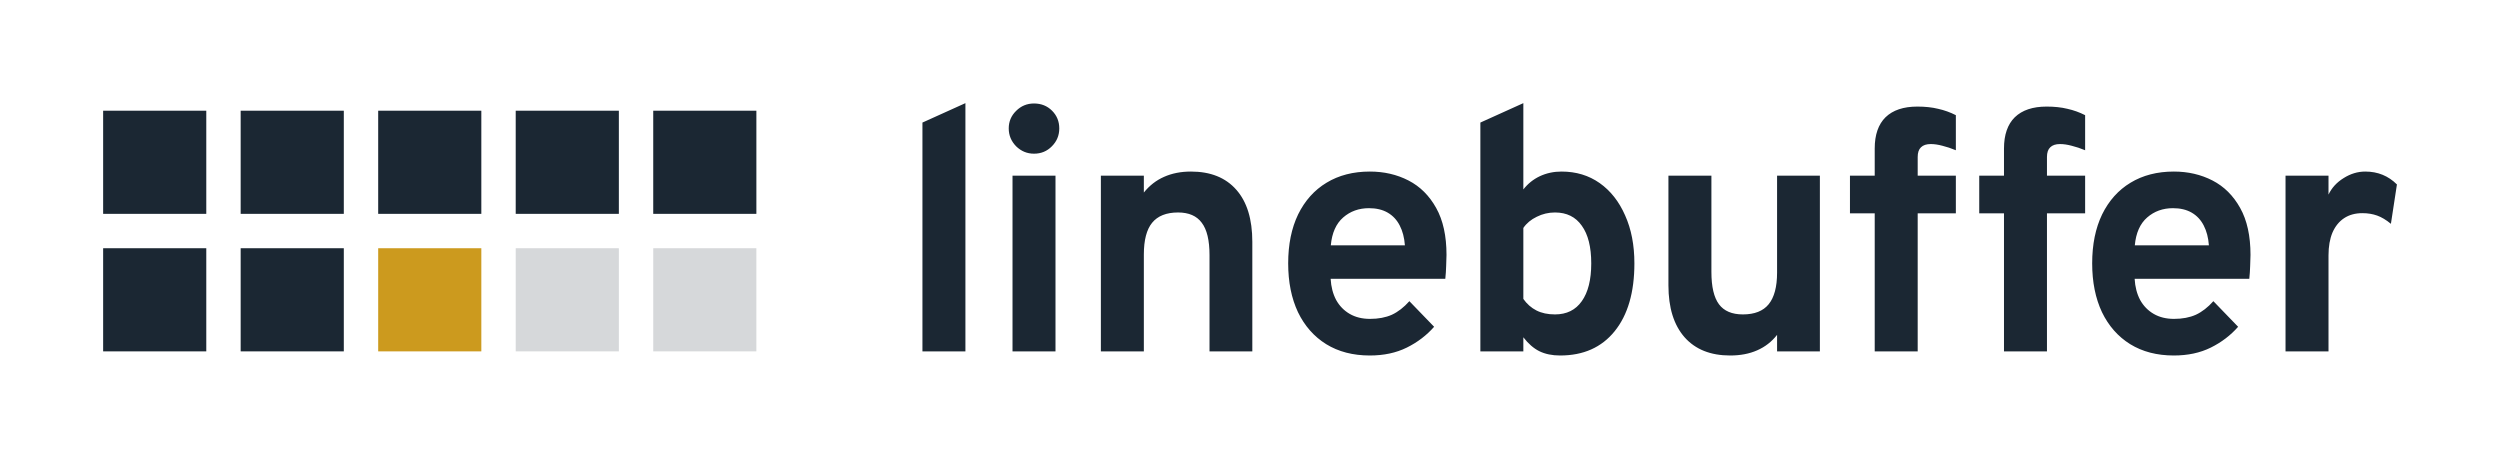
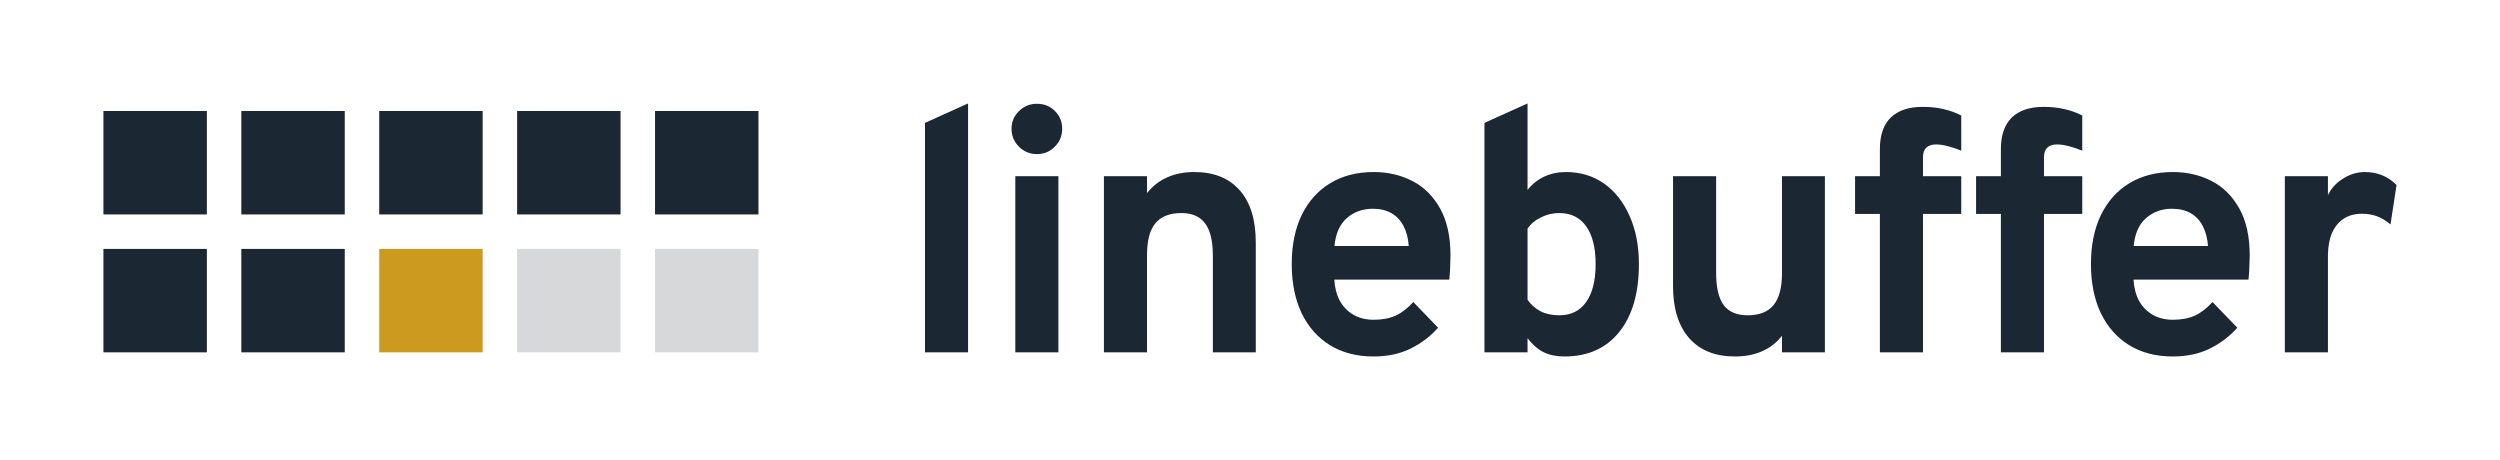
- <svg xmlns="http://www.w3.org/2000/svg" viewBox="-6.00 -6.44 145.43 26.68" width="145.43" height="26.68" role="img" aria-label="linebuffer lockup" version="1.1" id="svg10">
+ <svg xmlns="http://www.w3.org/2000/svg" viewBox="-6.00 -6.44 145.03 26.68" width="145.03" height="26.68" role="img" aria-label="linebuffer lockup" version="1.1" id="svg10">
  <defs id="defs10" />
  <path id="rect1" style="fill:#1b2733" d="M 0,0 H 6 V 6 H 0 Z" />
  <path id="rect2" style="fill:#1b2733" d="m 8,0 h 6 V 6 H 8 Z" />
  <path id="rect3" style="fill:#1b2733" d="m 16,0 h 6 v 6 h -6 z" />
  <path id="rect4" style="fill:#1b2733" d="m 24,0 h 6 v 6 h -6 z" />
  <path id="rect5" style="fill:#1b2733" d="m 32,0 h 6 v 6 h -6 z" />
  <path id="rect6" style="fill:#1b2733" d="m 0,8 h 6 v 6 H 0 Z" />
  <path id="rect7" style="fill:#1b2733" d="m 8,8 h 6 v 6 H 8 Z" />
  <path id="rect8" style="fill:#cc9a1e" d="m 16,8 h 6 v 6 h -6 z" />
  <path id="rect9" style="opacity:0.18;fill:#1b2733" d="m 24,8 h 6 v 6 h -6 z" />
  <path id="rect10" style="opacity:0.18;fill:#1b2733" d="m 32,8 h 6 v 6 h -6 z" />
-   <path d="M 47.66,14 V 0.69 l 2.5,-1.13 V 14 Z m 5.24,0 V 3.78 h 2.5 V 14 Z m 1.25,-11.5 q -0.6,0 -1.04,-0.43 -0.43,-0.44 -0.43,-1.04 0,-0.6 0.43,-1.02 0.43,-0.43 1.04,-0.43 0.63,0 1.05,0.42 0.42,0.42 0.42,1.03 0,0.61 -0.43,1.04 -0.42,0.43 -1.04,0.43 z M 58.04,14 V 3.78 h 2.5 v 0.98 q 0.49,-0.61 1.17,-0.91 0.69,-0.31 1.57,-0.31 1.71,0 2.64,1.06 0.93,1.05 0.93,3.03 V 14 h -2.49 V 8.4 q 0,-1.29 -0.45,-1.88 -0.44,-0.6 -1.38,-0.6 -1.02,0 -1.51,0.6 -0.48,0.59 -0.48,1.84 V 14 Z m 15.646,0.24 q -1.47,0 -2.54,-0.66 -1.06,-0.66 -1.64,-1.86 -0.57,-1.21 -0.57,-2.84 0,-1.65 0.58,-2.85 0.59,-1.2 1.65,-1.84 1.07,-0.65 2.52,-0.65 1.24,0 2.25,0.52 1.01,0.52 1.61,1.6 0.6,1.07 0.6,2.73 0,0.26 -0.02,0.64 -0.01,0.37 -0.05,0.75 h -6.67 q 0.04,0.7 0.32,1.23 0.29,0.52 0.79,0.81 0.5,0.29 1.18,0.29 0.73,0 1.27,-0.24 0.54,-0.25 1.02,-0.79 l 1.44,1.49 q -0.66,0.75 -1.59,1.21 -0.93,0.46 -2.15,0.46 z m -2.27,-6.41 h 4.31 q -0.05,-0.67 -0.3,-1.15 -0.25,-0.49 -0.7,-0.75 -0.45,-0.26 -1.09,-0.26 -0.88,0 -1.5,0.54 -0.62,0.54 -0.72,1.62 z m 13.34,6.41 q -0.7,0 -1.21,-0.25 -0.5,-0.25 -0.93,-0.81 V 14 h -2.5 V 0.69 l 2.5,-1.13 v 5.02 q 0.39,-0.5 0.96,-0.77 0.58,-0.27 1.26,-0.27 1.27,0 2.22,0.67 0.95,0.67 1.48,1.88 0.54,1.2 0.54,2.79 0,2.53 -1.15,3.95 -1.14,1.41 -3.17,1.41 z m -0.3,-2.39 q 1.02,0 1.56,-0.77 0.55,-0.77 0.55,-2.2 0,-1.43 -0.55,-2.19 -0.54,-0.77 -1.56,-0.77 -0.56,0 -1.06,0.25 -0.5,0.24 -0.78,0.65 v 4.13 q 0.31,0.44 0.76,0.67 0.45,0.23 1.08,0.23 z m 10.19,2.39 q -1.71,0 -2.65,-1.06 -0.94,-1.07 -0.94,-3.02 V 3.78 h 2.5 v 5.6 q 0,1.29 0.44,1.88 0.44,0.59 1.39,0.59 1.02,0 1.5,-0.59 0.49,-0.6 0.49,-1.84 V 3.78 h 2.49 V 14 h -2.49 v -0.96 q -0.47,0.6 -1.16,0.9 -0.68,0.3 -1.57,0.3 z M 103.056,14 V 5.97 h -1.44 V 3.78 h 1.44 V 2.2 q 0,-1.2 0.63,-1.82 0.64,-0.62 1.85,-0.62 0.68,0 1.21,0.13 0.54,0.12 1.03,0.37 V 2.3 q -0.41,-0.17 -0.78,-0.26 -0.37,-0.1 -0.68,-0.1 -0.38,0 -0.57,0.19 -0.19,0.18 -0.19,0.56 v 1.09 h 2.22 v 2.19 h -2.22 V 14 Z m 7.52,0 V 5.97 h -1.44 V 3.78 h 1.44 V 2.2 q 0,-1.2 0.63,-1.82 0.64,-0.62 1.85,-0.62 0.68,0 1.21,0.13 0.54,0.12 1.03,0.37 V 2.3 q -0.41,-0.17 -0.78,-0.26 -0.37,-0.1 -0.68,-0.1 -0.38,0 -0.57,0.19 -0.19,0.18 -0.19,0.56 v 1.09 h 2.22 v 2.19 h -2.22 V 14 Z m 9.88,0.24 q -1.47,0 -2.54,-0.66 -1.06,-0.66 -1.64,-1.86 -0.57,-1.21 -0.57,-2.84 0,-1.65 0.58,-2.85 0.59,-1.2 1.65,-1.84 1.07,-0.65 2.52,-0.65 1.24,0 2.25,0.52 1.01,0.52 1.61,1.6 0.6,1.07 0.6,2.73 0,0.26 -0.02,0.64 -0.01,0.37 -0.05,0.75 h -6.67 q 0.04,0.7 0.32,1.23 0.29,0.52 0.79,0.81 0.5,0.29 1.18,0.29 0.73,0 1.27,-0.24 0.54,-0.25 1.02,-0.79 l 1.44,1.49 q -0.66,0.75 -1.59,1.21 -0.93,0.46 -2.15,0.46 z m -2.27,-6.41 h 4.31 q -0.05,-0.67 -0.3,-1.15 -0.25,-0.49 -0.7,-0.75 -0.45,-0.26 -1.09,-0.26 -0.88,0 -1.5,0.54 -0.62,0.54 -0.72,1.62 z M 126.954,14 V 3.78 h 2.5 v 1.1 q 0.28,-0.59 0.88,-0.96 0.6,-0.38 1.26,-0.38 1.09,0 1.84,0.75 l -0.35,2.29 q -0.41,-0.34 -0.8,-0.48 -0.39,-0.14 -0.86,-0.14 -0.62,0 -1.06,0.29 -0.44,0.29 -0.68,0.84 -0.23,0.55 -0.23,1.32 V 14 Z" id="text10" style="font-weight:700;font-size:20px;font-family:Overpass;letter-spacing:-0.5;fill:#1b2733" aria-label="linebuffer" />
+   <path d="M 47.66,14 V 0.69 l 2.5,-1.13 V 14 Z m 5.24,0 V 3.78 h 2.5 V 14 Z m 1.25,-11.5 q -0.6,0 -1.04,-0.43 -0.43,-0.44 -0.43,-1.04 0,-0.6 0.43,-1.02 0.43,-0.43 1.04,-0.43 0.63,0 1.05,0.42 0.42,0.42 0.42,1.03 0,0.61 -0.43,1.04 -0.42,0.43 -1.04,0.43 z M 58.04,14 V 3.78 h 2.5 v 0.98 q 0.49,-0.61 1.17,-0.91 0.69,-0.31 1.57,-0.31 1.71,0 2.64,1.06 0.93,1.05 0.93,3.03 V 14 h -2.49 V 8.4 q 0,-1.29 -0.45,-1.88 -0.44,-0.6 -1.38,-0.6 -1.02,0 -1.51,0.6 -0.48,0.59 -0.48,1.84 V 14 Z m 15.646,0.24 q -1.47,0 -2.54,-0.66 -1.06,-0.66 -1.64,-1.86 -0.57,-1.21 -0.57,-2.84 0,-1.65 0.58,-2.85 0.59,-1.2 1.65,-1.84 1.07,-0.65 2.52,-0.65 1.24,0 2.25,0.52 1.01,0.52 1.61,1.6 0.6,1.07 0.6,2.73 0,0.26 -0.02,0.64 -0.01,0.37 -0.05,0.75 h -6.67 q 0.04,0.7 0.32,1.23 0.29,0.52 0.79,0.81 0.5,0.29 1.18,0.29 0.73,0 1.27,-0.24 0.54,-0.25 1.02,-0.79 l 1.44,1.49 q -0.66,0.75 -1.59,1.21 -0.93,0.46 -2.15,0.46 z m -2.27,-6.41 h 4.31 q -0.05,-0.67 -0.3,-1.15 -0.25,-0.49 -0.7,-0.75 -0.45,-0.26 -1.09,-0.26 -0.88,0 -1.5,0.54 -0.62,0.54 -0.72,1.62 z m 13.34,6.41 q -0.7,0 -1.21,-0.25 -0.5,-0.25 -0.93,-0.81 V 14 h -2.5 V 0.69 l 2.5,-1.13 v 5.02 q 0.39,-0.5 0.96,-0.77 0.58,-0.27 1.26,-0.27 1.27,0 2.22,0.67 0.95,0.67 1.48,1.88 0.54,1.2 0.54,2.79 0,2.53 -1.15,3.95 -1.14,1.41 -3.17,1.41 z m -0.3,-2.39 q 1.02,0 1.56,-0.77 0.55,-0.77 0.55,-2.2 0,-1.43 -0.55,-2.19 -0.54,-0.77 -1.56,-0.77 -0.56,0 -1.06,0.25 -0.5,0.24 -0.78,0.65 v 4.13 q 0.31,0.44 0.76,0.67 0.45,0.23 1.08,0.23 z m 10.19,2.39 q -1.71,0 -2.65,-1.06 -0.94,-1.07 -0.94,-3.02 V 3.78 h 2.5 v 5.6 q 0,1.29 0.44,1.88 0.44,0.59 1.39,0.59 1.02,0 1.5,-0.59 0.49,-0.6 0.49,-1.84 V 3.78 h 2.49 V 14 h -2.49 v -0.96 q -0.47,0.6 -1.16,0.9 -0.68,0.3 -1.57,0.3 z M 103.056,14 V 5.97 h -1.44 V 3.78 h 1.44 V 2.2 q 0,-1.2 0.63,-1.82 0.64,-0.62 1.85,-0.62 0.68,0 1.21,0.13 0.54,0.12 1.03,0.37 V 2.3 q -0.41,-0.17 -0.78,-0.26 -0.37,-0.1 -0.68,-0.1 -0.38,0 -0.57,0.19 -0.19,0.18 -0.19,0.56 v 1.09 h 2.22 v 2.19 h -2.22 V 14 Z m 7.02,0 V 5.97 h -1.44 V 3.78 h 1.44 V 2.2 q 0,-1.2 0.63,-1.82 0.64,-0.62 1.85,-0.62 0.68,0 1.21,0.13 0.54,0.12 1.03,0.37 V 2.3 q -0.41,-0.17 -0.78,-0.26 -0.37,-0.1 -0.68,-0.1 -0.38,0 -0.57,0.19 -0.19,0.18 -0.19,0.56 v 1.09 h 2.22 v 2.19 h -2.22 V 14 Z m 9.974,0.24 q -1.47,0 -2.54,-0.66 -1.06,-0.66 -1.64,-1.86 -0.57,-1.21 -0.57,-2.84 0,-1.65 0.58,-2.85 0.59,-1.2 1.65,-1.84 1.07,-0.65 2.52,-0.65 1.24,0 2.25,0.52 1.01,0.52 1.61,1.6 0.6,1.07 0.6,2.73 0,0.26 -0.02,0.64 -0.01,0.37 -0.05,0.75 h -6.67 q 0.04,0.7 0.32,1.23 0.29,0.52 0.79,0.81 0.5,0.29 1.18,0.29 0.73,0 1.27,-0.24 0.54,-0.25 1.02,-0.79 l 1.44,1.49 q -0.66,0.75 -1.59,1.21 -0.93,0.46 -2.15,0.46 z m -2.27,-6.41 h 4.31 q -0.05,-0.67 -0.3,-1.15 -0.25,-0.49 -0.7,-0.75 -0.45,-0.26 -1.09,-0.26 -0.88,0 -1.5,0.54 -0.62,0.54 -0.72,1.62 z M 126.548,14 V 3.78 h 2.5 v 1.1 q 0.28,-0.59 0.88,-0.96 0.6,-0.38 1.26,-0.38 1.09,0 1.84,0.75 l -0.35,2.29 q -0.41,-0.34 -0.8,-0.48 -0.39,-0.14 -0.86,-0.14 -0.62,0 -1.06,0.29 -0.44,0.29 -0.68,0.84 -0.23,0.55 -0.23,1.32 V 14 Z" id="text10" style="font-weight:700;font-size:20px;font-family:Overpass;font-variant-ligatures:none;letter-spacing:-0.5;fill:#1b2733" aria-label="linebuffer" />
</svg>
